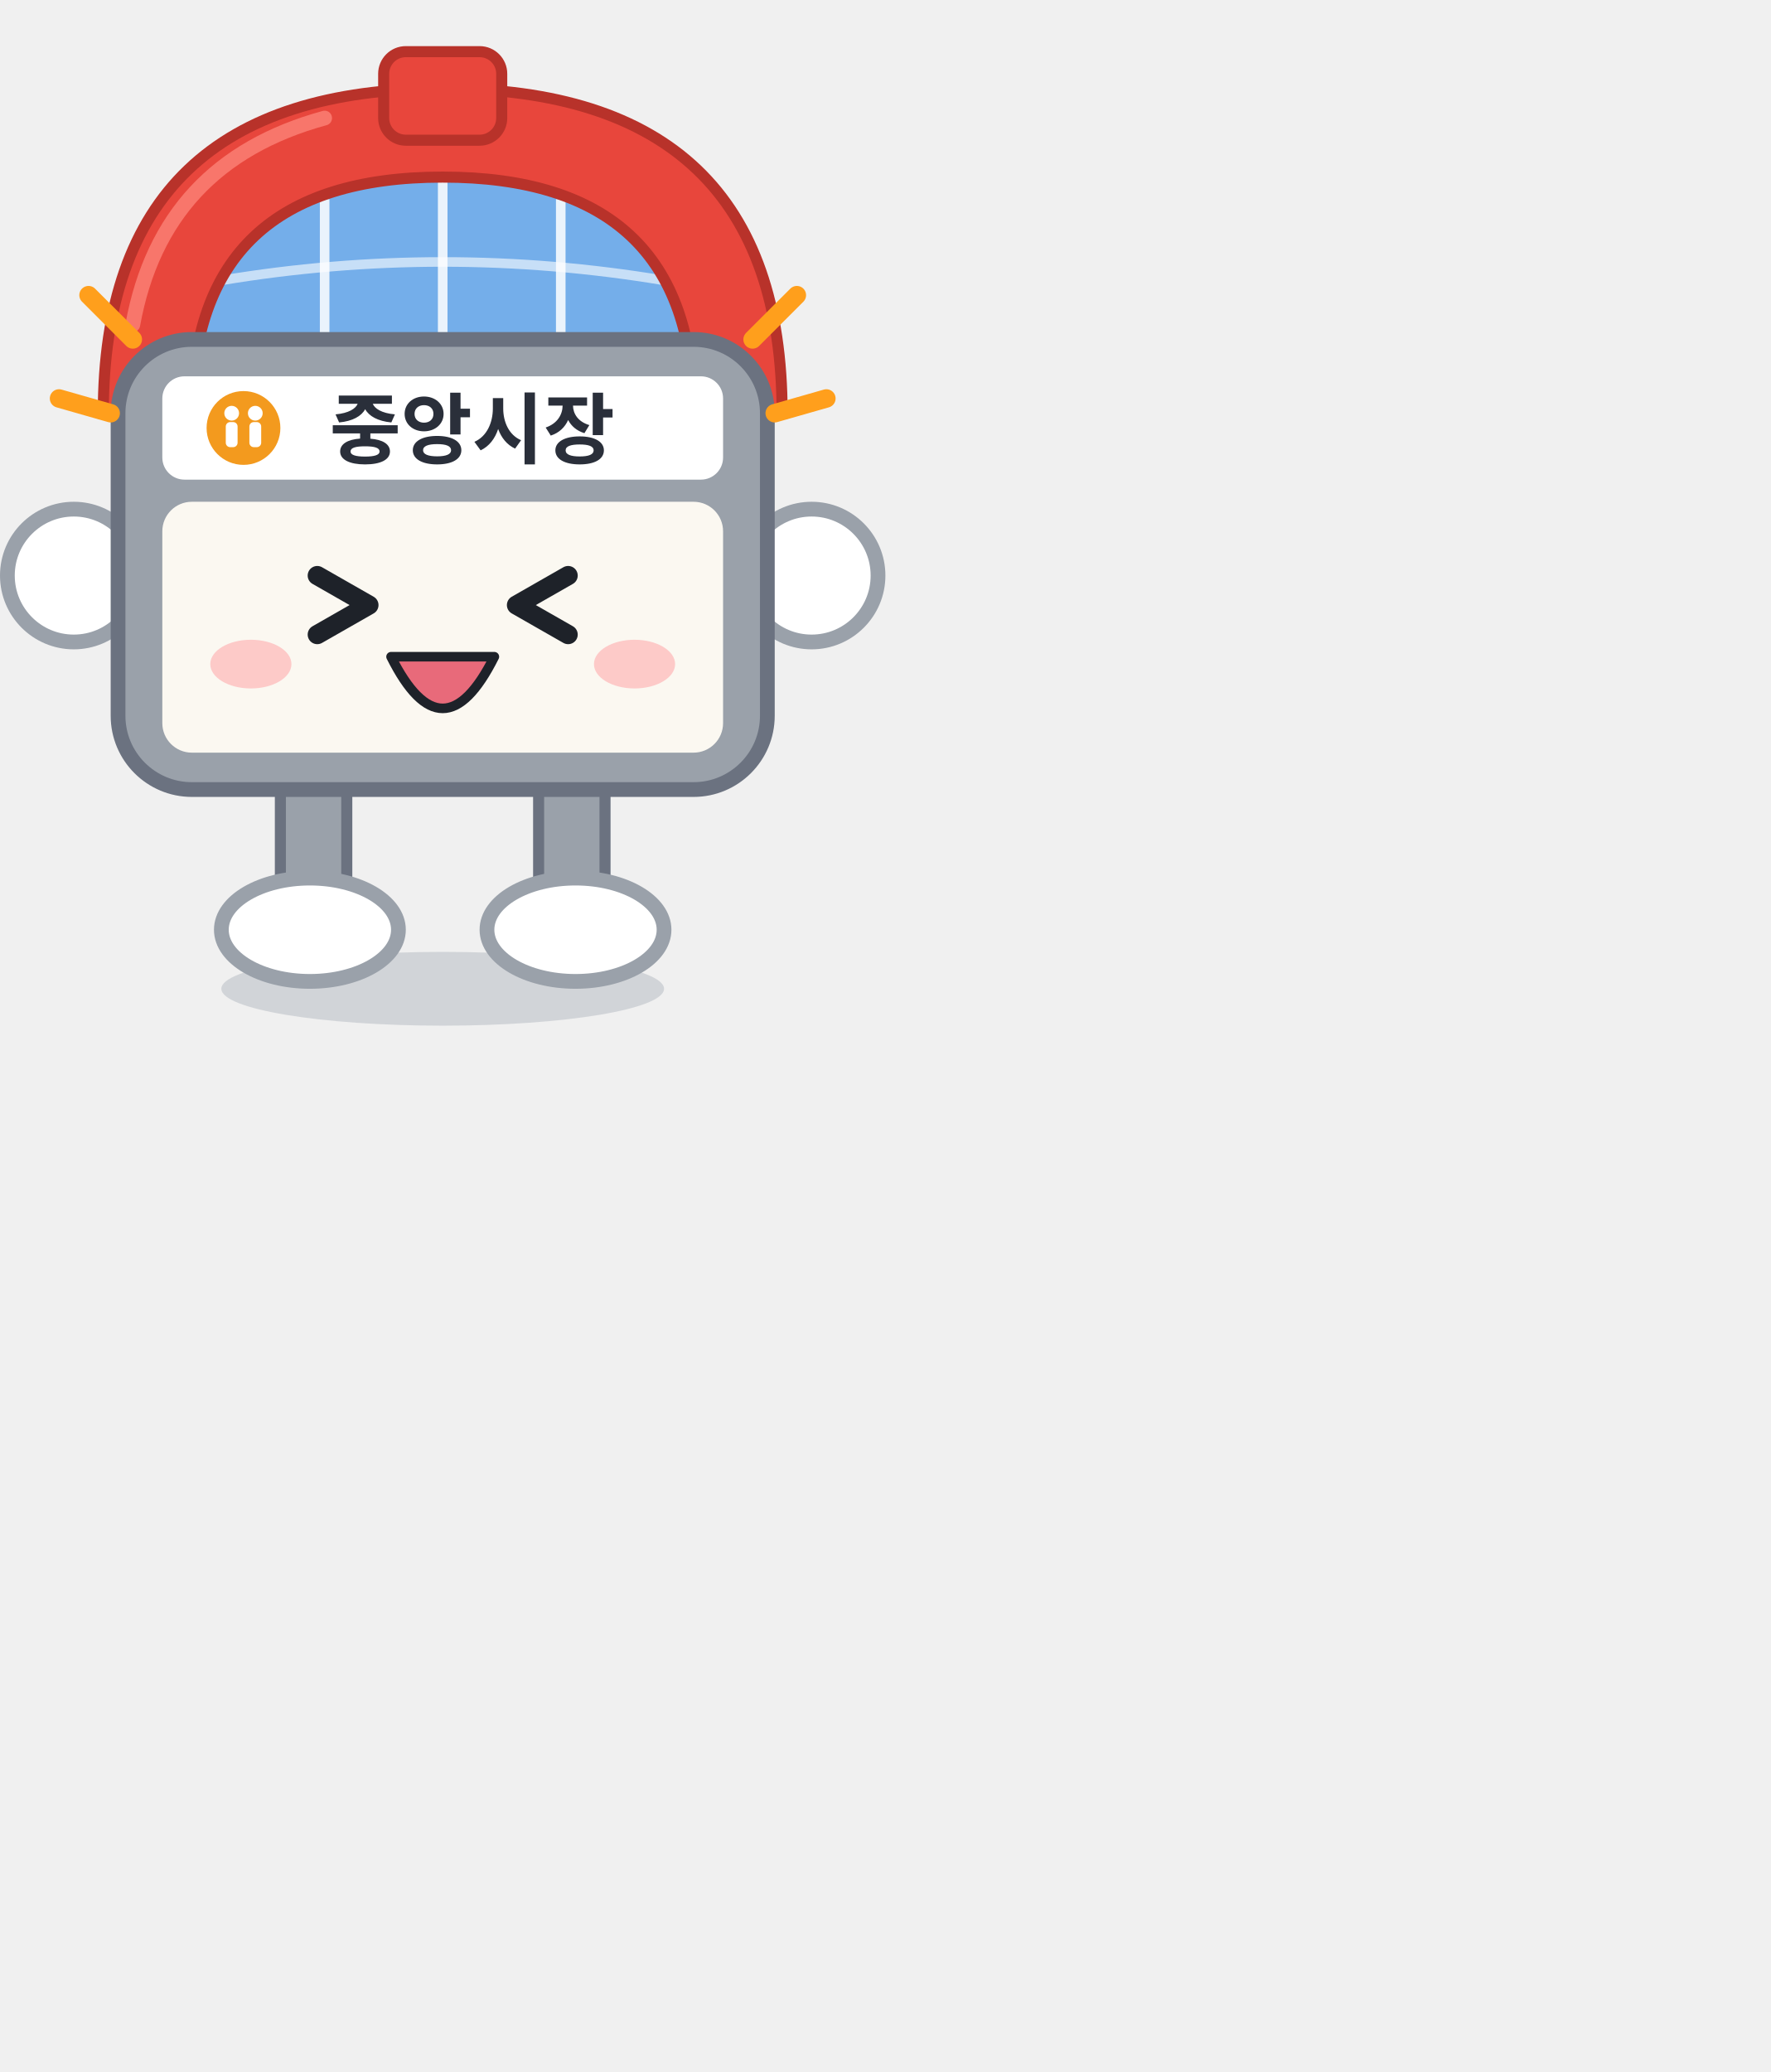
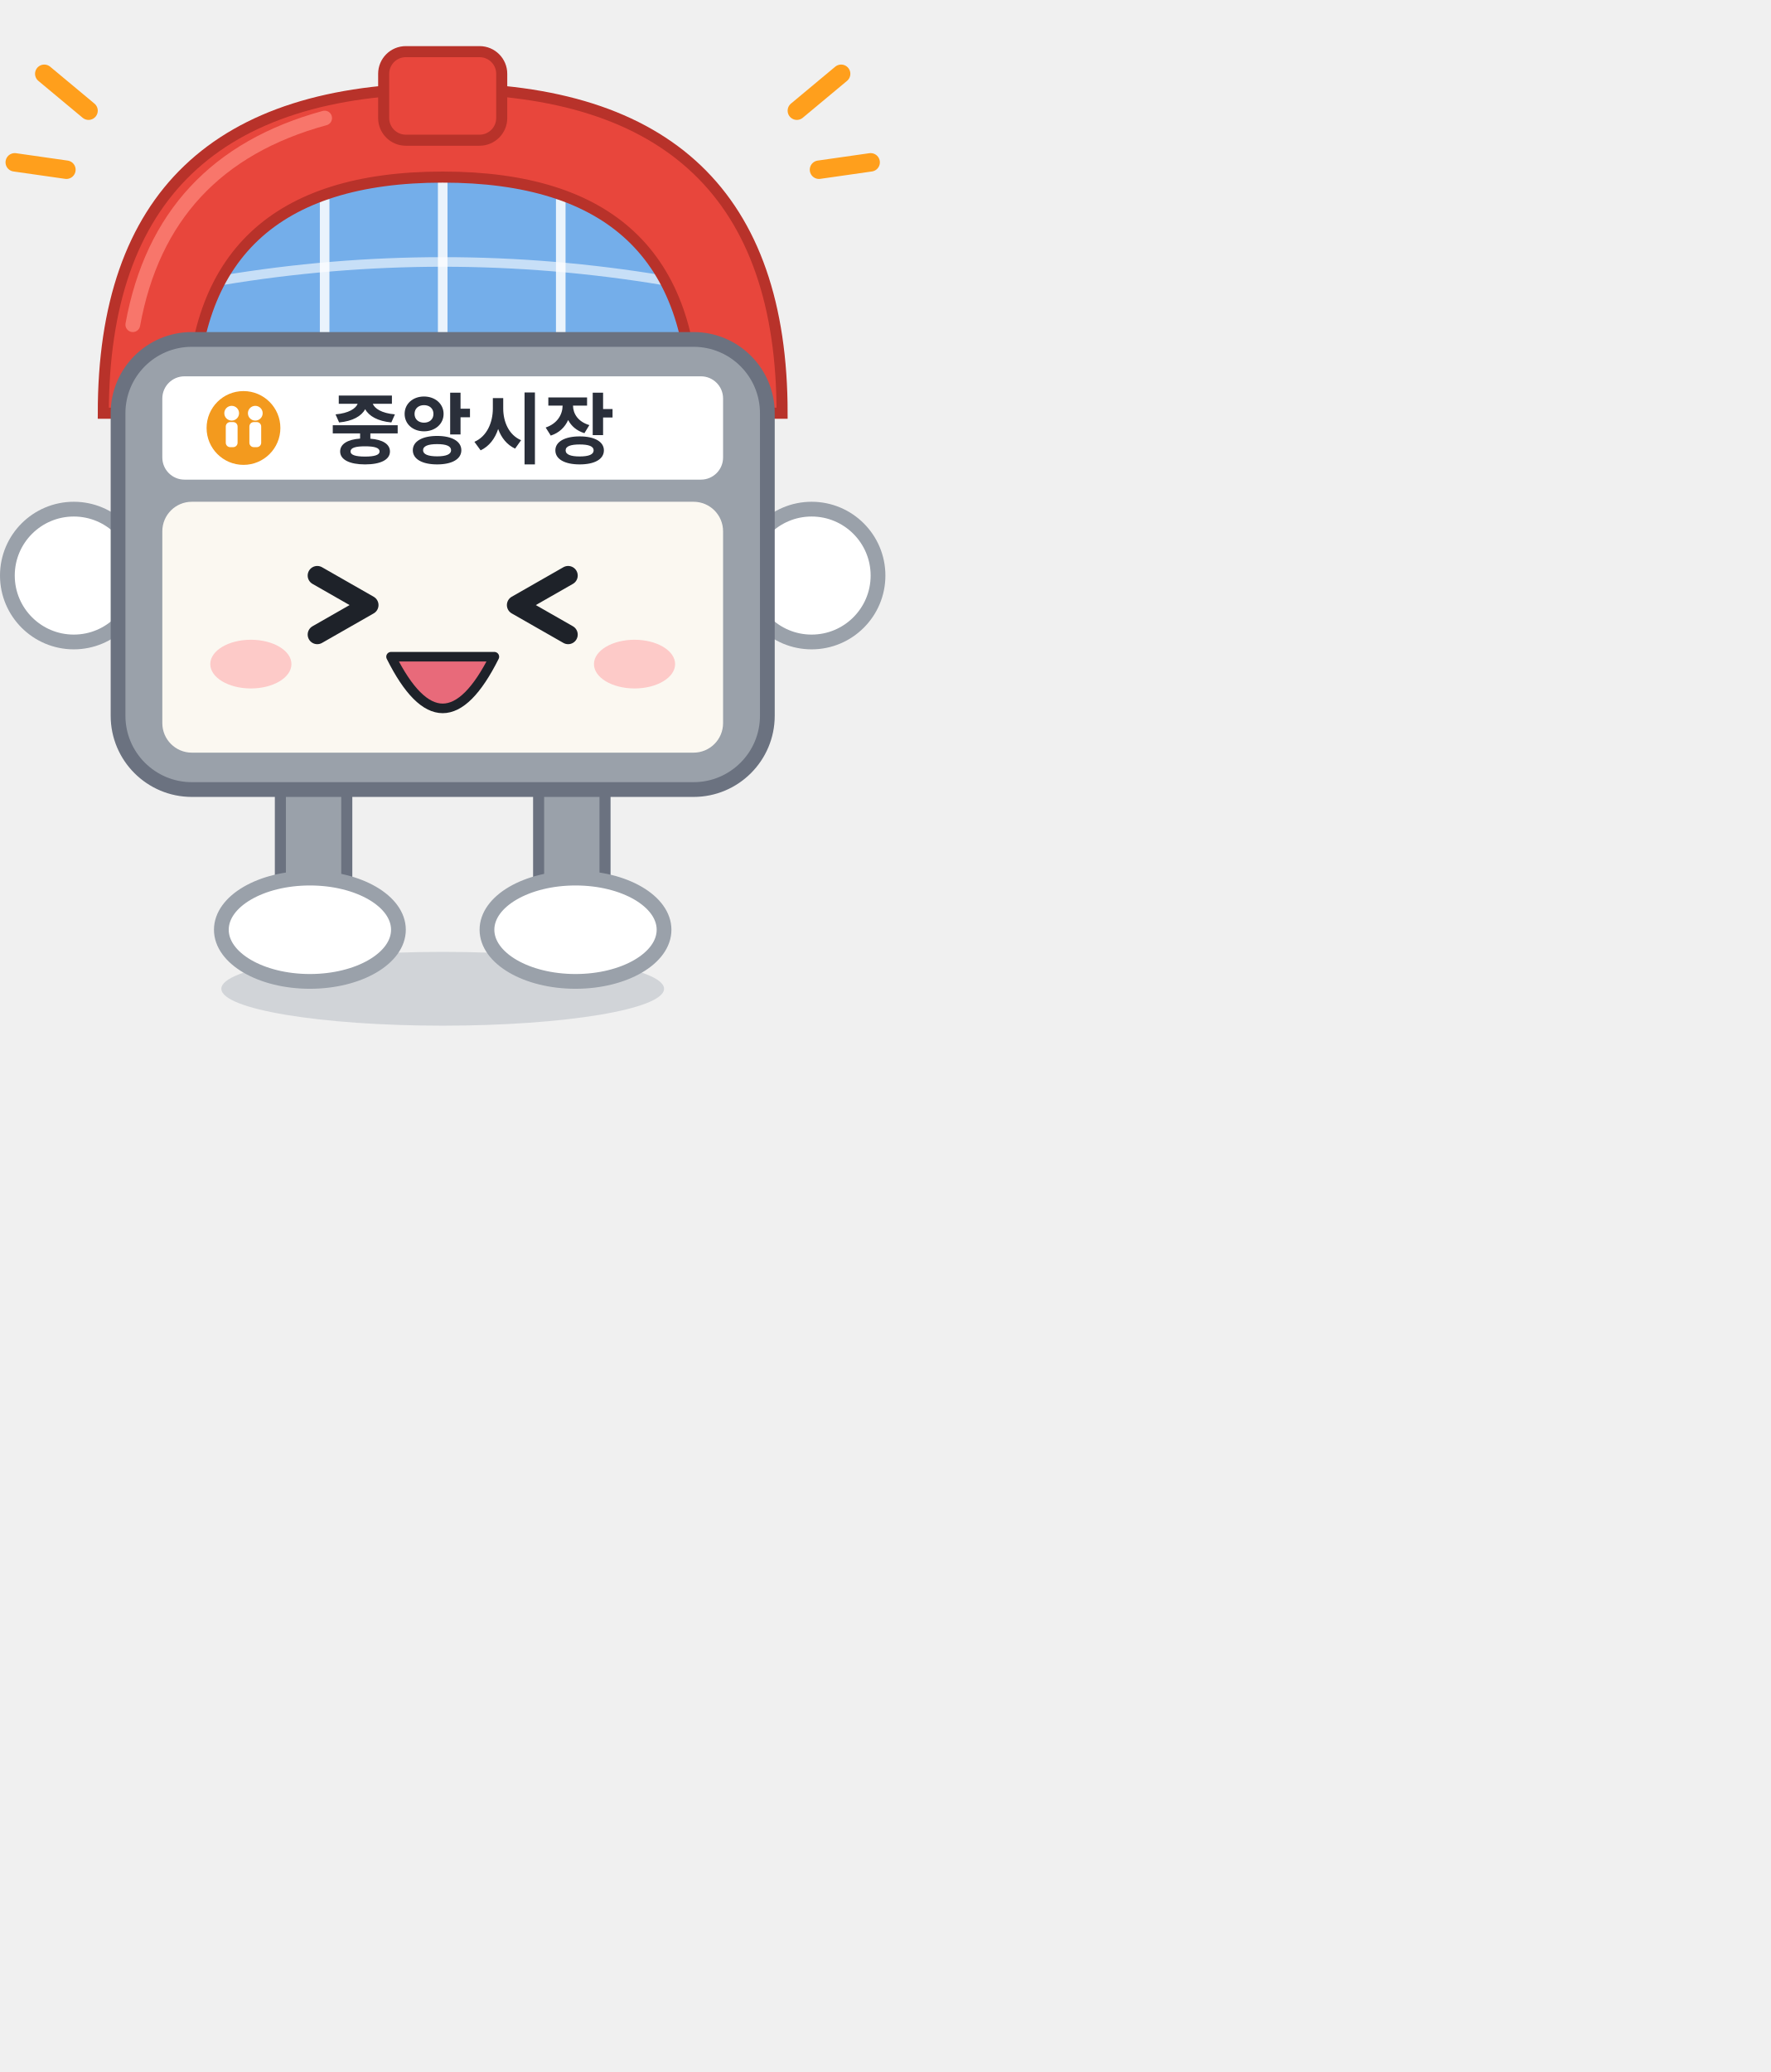
<svg xmlns="http://www.w3.org/2000/svg" width="240" height="280.8" viewbox="0 0 120 140" aria-label="중앙이 laugh">
  <ellipse cx="60" cy="134" rx="30" ry="5" fill="#08233F22" />
  <g>
    <g>
      <rect x="38" y="104" width="9" height="18" rx="2" fill="#9AA1AA" stroke="#6B7280" stroke-width="1.5" />
      <rect x="73" y="104" width="9" height="18" rx="2" fill="#9AA1AA" stroke="#6B7280" stroke-width="1.5" />
      <ellipse cx="42" cy="126" rx="12" ry="7" fill="#FFFFFF" stroke="#9AA1AA" stroke-width="2" />
      <ellipse cx="78" cy="126" rx="12" ry="7" fill="#FFFFFF" stroke="#9AA1AA" stroke-width="2" />
      <path d="M26 52 Q26 24 60 24 Q94 24 94 52 Z" fill="#74AEEA" />
      <line x1="44" y1="27" x2="44" y2="52" stroke="#FFFFFF" stroke-width="1.3" opacity="0.85" />
      <line x1="60" y1="24" x2="60" y2="52" stroke="#FFFFFF" stroke-width="1.3" opacity="0.85" />
      <line x1="76" y1="27" x2="76" y2="52" stroke="#FFFFFF" stroke-width="1.3" opacity="0.85" />
      <path d="M30 38 Q60 33 90 38" stroke="#FFFFFF" stroke-width="1.3" fill="none" opacity="0.6" />
      <path d="M14 56 Q14 12 60 12 Q106 12 106 56 L94 56 Q94 24 60 24 Q26 24 26 56 Z" fill="#E8463C" stroke="#B8322A" stroke-width="1.5" />
      <path d="M18 44 Q22 22 44 16" stroke="#FF8A7F" stroke-width="2" fill="none" stroke-linecap="round" opacity="0.7" />
      <rect x="52" y="7" width="16" height="12" rx="3" fill="#E8463C" stroke="#B8322A" stroke-width="1.5" />
      <circle cx="10" cy="78" r="9" fill="#FFFFFF" stroke="#9AA1AA" stroke-width="2" />
      <circle cx="110" cy="78" r="9" fill="#FFFFFF" stroke="#9AA1AA" stroke-width="2" />
      <rect x="16" y="46" width="88" height="61" rx="10" fill="#9AA1AA" stroke="#6B7280" stroke-width="2" />
      <rect x="22" y="51" width="76" height="14" rx="3" fill="#FFFFFF" />
      <circle cx="33" cy="58" r="5" fill="#F39A1E" />
      <g fill="#FFFFFF" transform="translate(33 58)">
        <circle cx="-1.6" cy="-2" r="1" />
        <circle cx="1.6" cy="-2" r="1" />
        <rect x="-2.4" y="-0.8" width="1.6" height="3.4" rx="0.6" />
        <rect x="0.8" y="-0.8" width="1.6" height="3.4" rx="0.6" />
      </g>
      <text x="64" y="62" text-anchor="middle" font-size="10.5" font-weight="900" fill="#2A2F3A" font-family="'Noto Sans KR', sans-serif">중앙시장</text>
      <rect x="22" y="68" width="76" height="34" rx="4" fill="#FBF8F1" />
    </g>
    <ellipse cx="34" cy="90" rx="5.5" ry="3.3" fill="#FF9BA0" opacity="0.5" />
    <ellipse cx="86" cy="90" rx="5.5" ry="3.3" fill="#FF9BA0" opacity="0.5" />
    <g>
      <path d="M43 78 L50 82 L43 86" stroke="#1E2229" stroke-width="2.6" fill="none" stroke-linecap="round" stroke-linejoin="round" />
    </g>
    <g>
      <path d="M77 78 L70 82 L77 86" stroke="#1E2229" stroke-width="2.6" fill="none" stroke-linecap="round" stroke-linejoin="round" />
    </g>
    <g>
      <path d="M53 89 Q60 103 67 89 Z" fill="#E86A7A" stroke="#1E2229" stroke-width="1.3" stroke-linejoin="round" />
    </g>
  </g>
  <g class="fx">
-     <path d="M12 40 l6 6 M8 54 l7 2 M108 40 l-6 6 M112 54 l-7 2" stroke="#FF9F1C" stroke-width="2.5" stroke-linecap="round" />
+     <path d="M6 10 l6 5 M2 22 l7 1 M114 10 l-6 5 M118 22 l-7 1" stroke="#FF9F1C" stroke-width="2.5" stroke-linecap="round" />
  </g>
</svg>
